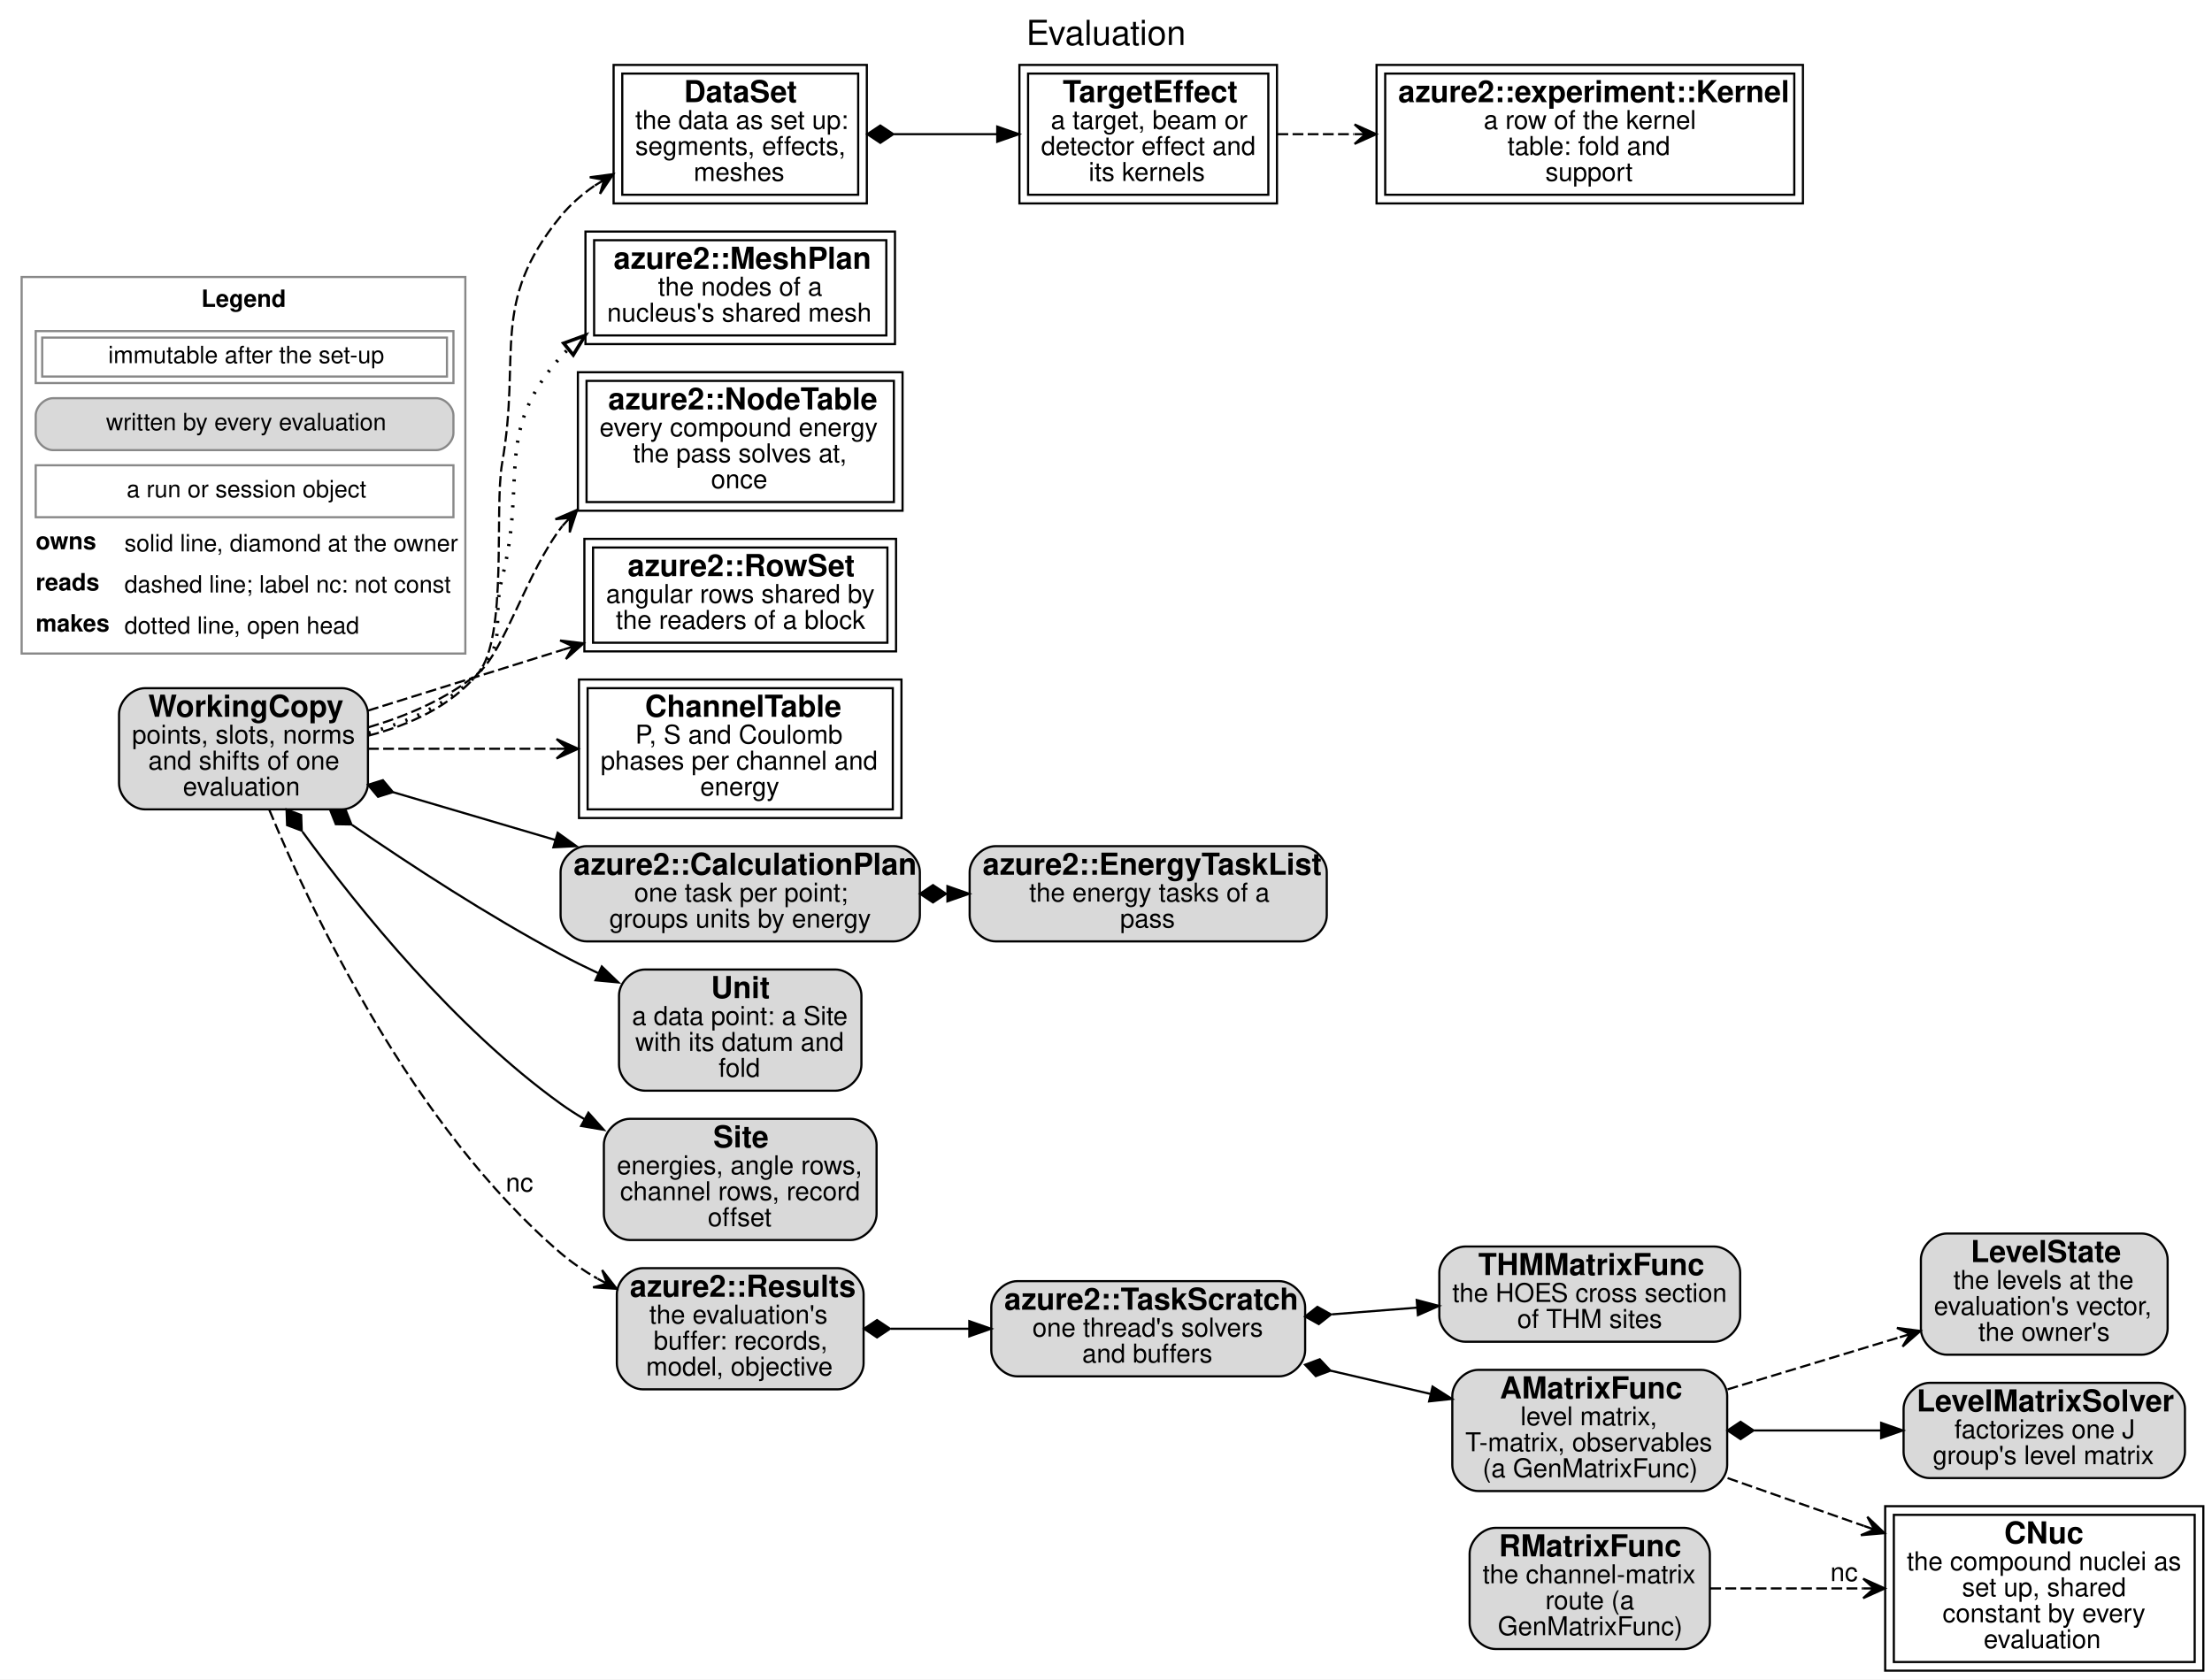
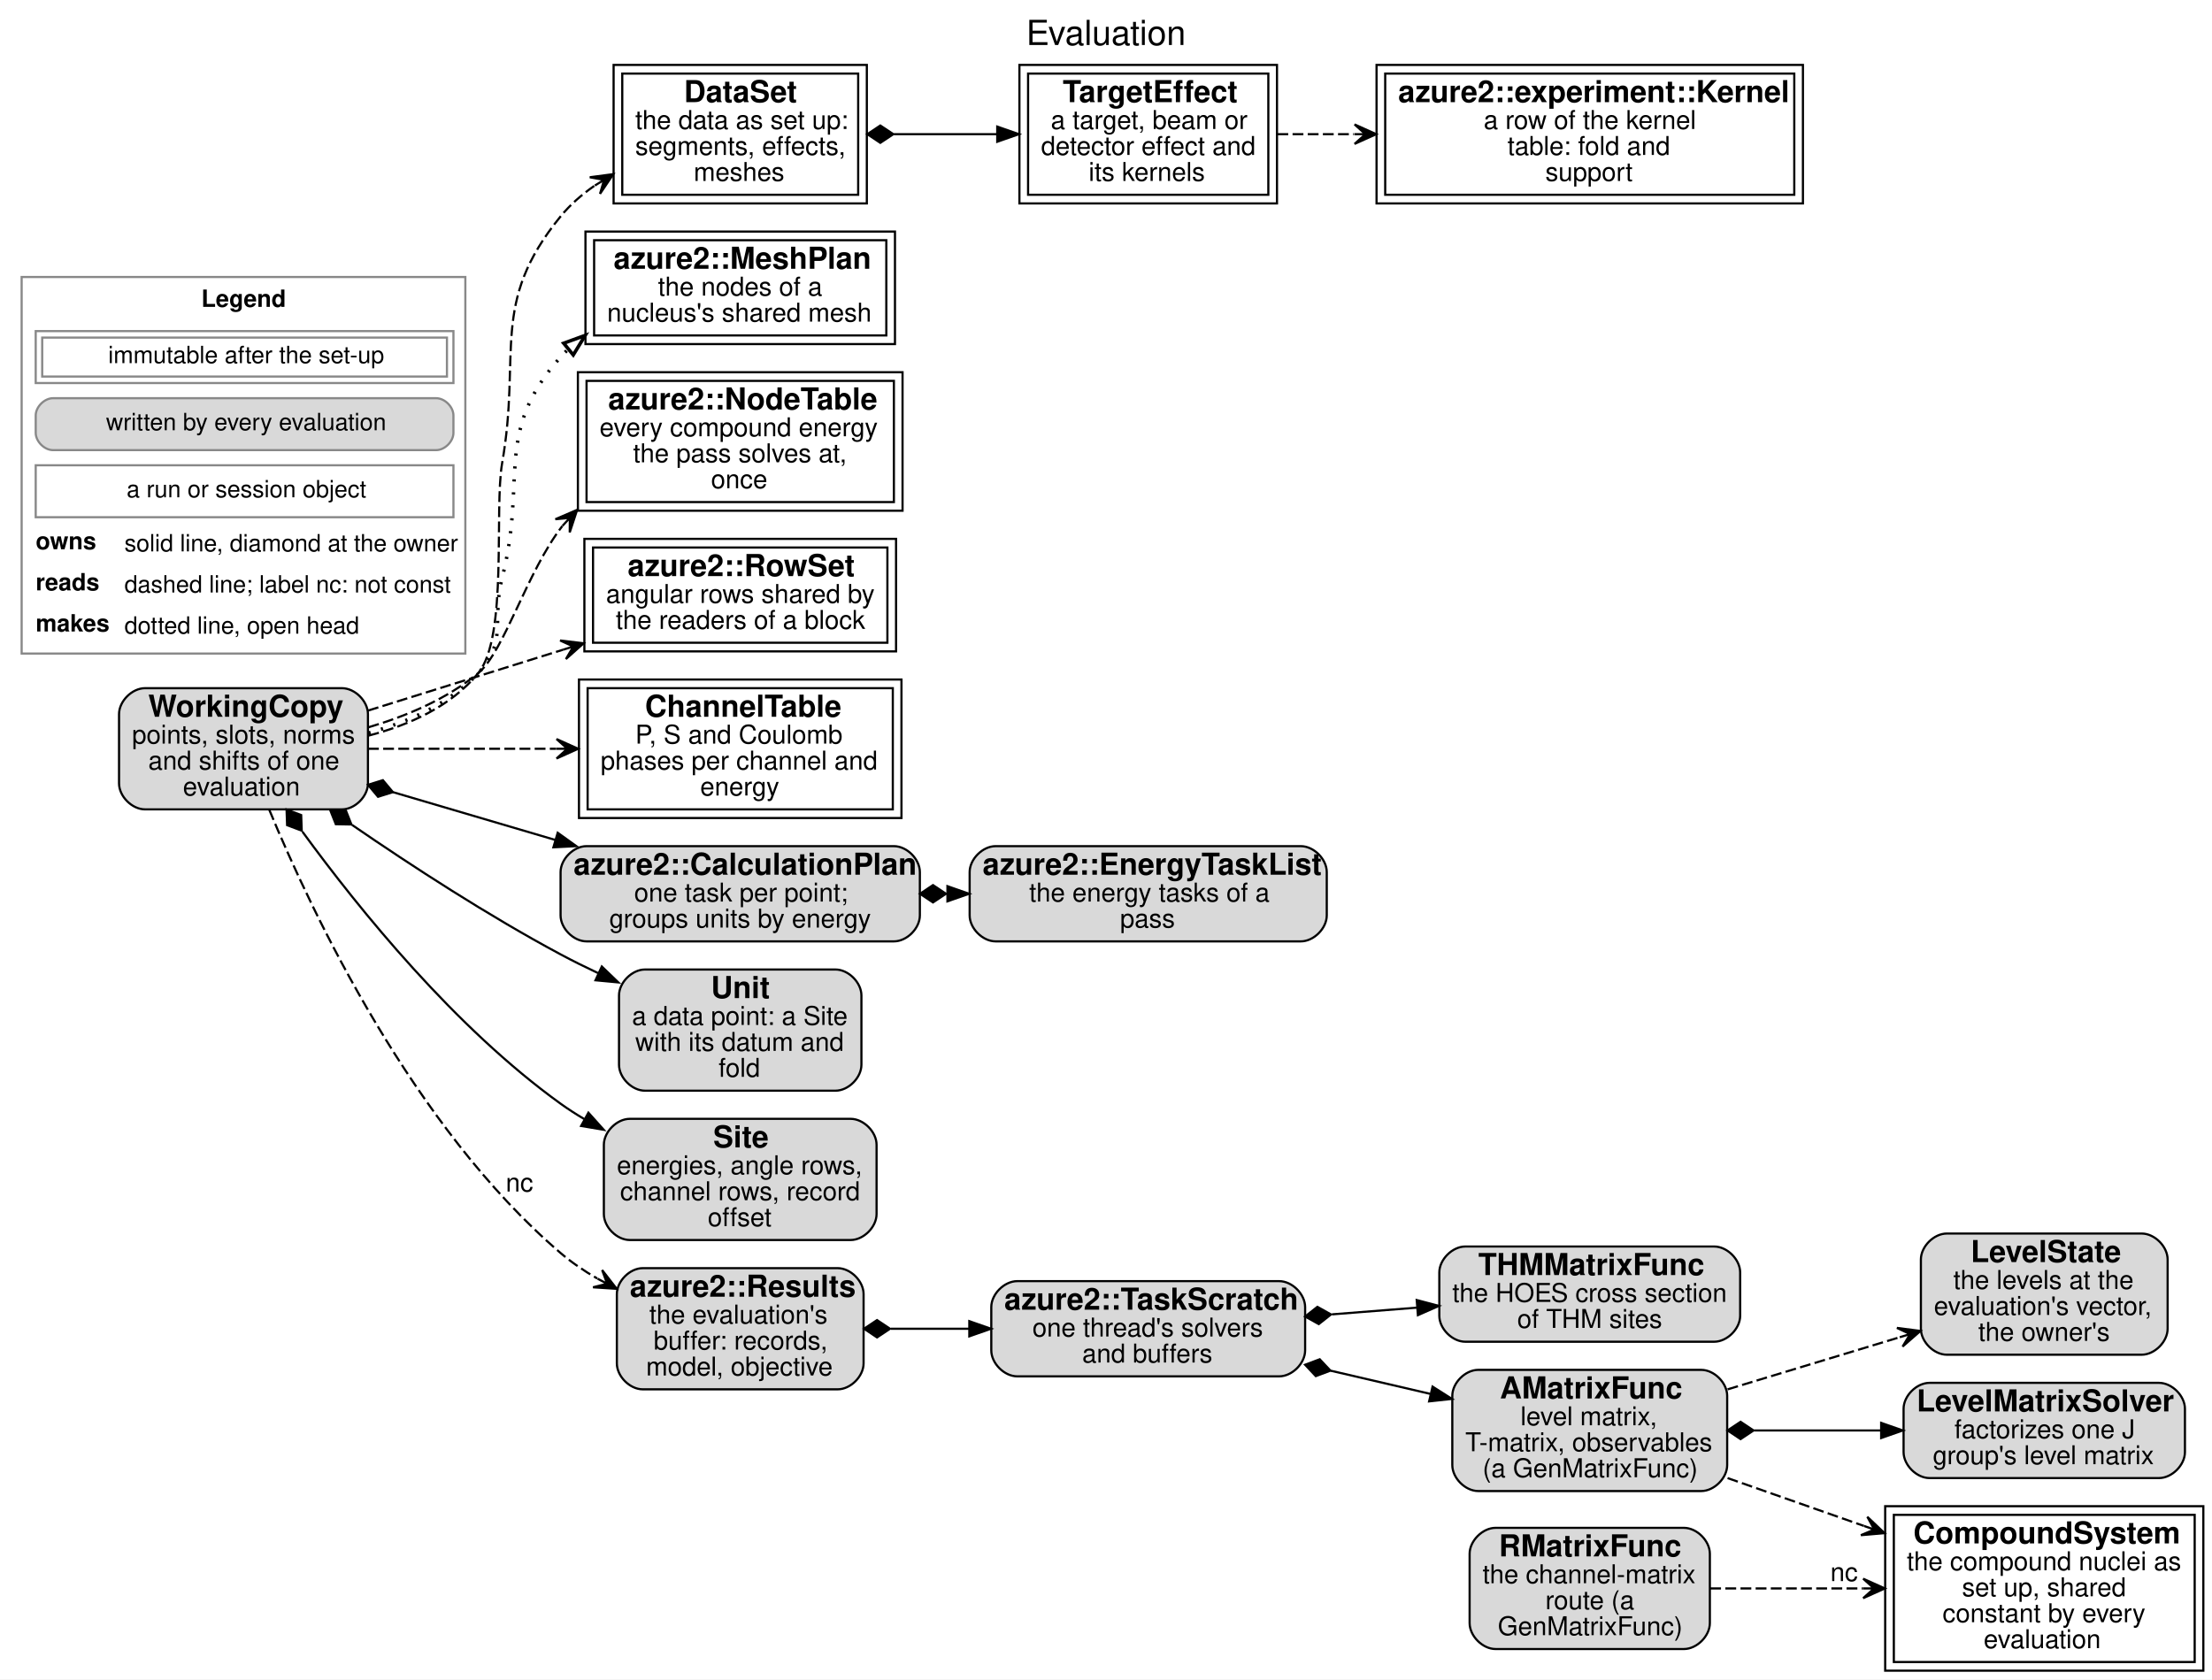
<svg xmlns="http://www.w3.org/2000/svg" width="1022pt" height="776pt" viewBox="0.00 0.00 1022.00 776.00">
  <g id="graph0" class="graph" transform="scale(1 1) rotate(0) translate(4 772)">
    <polygon fill="white" stroke="transparent" points="-4,4 -4,-772 1018,-772 1018,4 -4,4" />
    <text text-anchor="middle" x="507" y="-751.2" font-family="Helvetica" font-size="16.00">Evaluation</text>
    <g id="node1" class="node">
      <path fill="#d9d9d9" stroke="black" d="M154,-454C154,-454 63,-454 63,-454 57,-454 51,-448 51,-442 51,-442 51,-410 51,-410 51,-404 57,-398 63,-398 63,-398 154,-398 154,-398 160,-398 166,-404 166,-410 166,-410 166,-442 166,-442 166,-448 160,-454 154,-454" />
      <text text-anchor="start" x="64.5" y="-440.8" font-family="Helvetica" font-weight="bold" font-size="14.00">WorkingCopy</text>
      <text text-anchor="start" x="57" y="-428.4" font-family="Helvetica" font-size="12.00">points, slots, norms</text>
      <text text-anchor="start" x="64.5" y="-416.4" font-family="Helvetica" font-size="12.00">and shifts of one</text>
      <text text-anchor="start" x="80.5" y="-404.4" font-family="Helvetica" font-size="12.00">evaluation</text>
    </g>
    <g id="node2" class="node">
      <polygon fill="white" stroke="black" points="392.5,-738 283.5,-738 283.5,-682 392.5,-682 392.5,-738" />
      <polygon fill="none" stroke="black" points="396.5,-742 279.5,-742 279.5,-678 396.5,-678 396.5,-742" />
      <text text-anchor="start" x="312" y="-724.8" font-family="Helvetica" font-weight="bold" font-size="14.00">DataSet</text>
      <text text-anchor="start" x="289.5" y="-712.4" font-family="Helvetica" font-size="12.00">the data as set up:</text>
      <text text-anchor="start" x="289.5" y="-700.4" font-family="Helvetica" font-size="12.00">segments, effects,</text>
      <text text-anchor="start" x="316.5" y="-688.4" font-family="Helvetica" font-size="12.00">meshes</text>
    </g>
    <g id="edge1" class="edge">
      <path fill="none" stroke="black" stroke-dasharray="5,2" d="M166.22,-432.06C185.09,-436.95 204.47,-445.64 217,-461 230.72,-477.81 224.27,-536.63 228,-558 236.95,-609.29 222.07,-631.67 255,-672 259.4,-677.39 264.74,-682.05 270.55,-686.08" />
      <polygon fill="black" stroke="black" points="279.36,-691.53 268.49,-690.09 275.11,-688.9 270.86,-686.27 270.86,-686.27 270.86,-686.27 275.11,-688.9 273.23,-682.44 279.36,-691.53 279.36,-691.53" />
    </g>
    <g id="node5" class="node">
      <polygon fill="white" stroke="black" points="405.5,-661 270.5,-661 270.5,-617 405.5,-617 405.5,-661" />
      <polygon fill="none" stroke="black" points="409.5,-665 266.5,-665 266.5,-613 409.5,-613 409.5,-665" />
      <text text-anchor="start" x="279.5" y="-647.8" font-family="Helvetica" font-weight="bold" font-size="14.00">azure2::MeshPlan</text>
      <text text-anchor="start" x="300" y="-635.4" font-family="Helvetica" font-size="12.00">the nodes of a</text>
      <text text-anchor="start" x="276.5" y="-623.4" font-family="Helvetica" font-size="12.00">nucleus's shared mesh</text>
    </g>
    <g id="edge4" class="edge">
      <path fill="none" stroke="black" stroke-width="1.6" stroke-dasharray="1,5" d="M166.25,-433.31C184.67,-438.34 203.75,-446.79 217,-461 230.75,-475.74 222.98,-485.48 228,-505 239.69,-550.42 223.77,-572.02 255,-607 256.05,-608.18 257.15,-609.31 258.29,-610.4" />
      <polygon fill="none" stroke="black" stroke-width="1.6" points="256.43,-613.4 266.38,-617.02 260.86,-607.98 256.43,-613.4" />
    </g>
    <g id="node6" class="node">
      <polygon fill="white" stroke="black" points="409,-596 267,-596 267,-540 409,-540 409,-596" />
      <polygon fill="none" stroke="black" points="413,-600 263,-600 263,-536 413,-536 413,-600" />
      <text text-anchor="start" x="277" y="-582.8" font-family="Helvetica" font-weight="bold" font-size="14.00">azure2::NodeTable</text>
      <text text-anchor="start" x="273" y="-570.4" font-family="Helvetica" font-size="12.00">every compound energy</text>
      <text text-anchor="start" x="288.5" y="-558.4" font-family="Helvetica" font-size="12.00">the pass solves at,</text>
      <text text-anchor="start" x="324.5" y="-546.4" font-family="Helvetica" font-size="12.00">once</text>
    </g>
    <g id="edge5" class="edge">
      <path fill="none" stroke="black" stroke-dasharray="5,2" d="M166.25,-435.93C183.93,-441.15 202.56,-449.05 217,-461 228.91,-470.85 239.43,-507.78 255.81,-528.92" />
      <polygon fill="black" stroke="black" points="262.66,-536.41 252.59,-532.07 259.28,-532.72 255.91,-529.03 255.91,-529.03 255.91,-529.03 259.28,-532.72 259.23,-525.99 262.66,-536.41 262.66,-536.41" />
    </g>
    <g id="node7" class="node">
      <polygon fill="white" stroke="black" points="406,-519 270,-519 270,-475 406,-475 406,-519" />
      <polygon fill="none" stroke="black" points="410,-523 266,-523 266,-471 410,-471 410,-523" />
      <text text-anchor="start" x="286" y="-505.8" font-family="Helvetica" font-weight="bold" font-size="14.00">azure2::RowSet</text>
      <text text-anchor="start" x="276" y="-493.4" font-family="Helvetica" font-size="12.00">angular rows shared by</text>
      <text text-anchor="start" x="280.5" y="-481.4" font-family="Helvetica" font-size="12.00">the readers of a block</text>
    </g>
    <g id="edge6" class="edge">
      <path fill="none" stroke="black" stroke-dasharray="5,2" d="M166.03,-443.64C193.22,-452.13 226.31,-462.46 256.11,-471.76" />
      <polygon fill="black" stroke="black" points="265.66,-474.74 254.77,-476.05 260.89,-473.25 256.11,-471.76 256.11,-471.76 256.11,-471.76 260.89,-473.25 257.46,-467.46 265.66,-474.74 265.66,-474.74" />
    </g>
    <g id="node8" class="node">
      <polygon fill="white" stroke="black" points="408.5,-454 267.5,-454 267.5,-398 408.5,-398 408.5,-454" />
      <polygon fill="none" stroke="black" points="412.5,-458 263.5,-458 263.5,-394 412.5,-394 412.5,-458" />
      <text text-anchor="start" x="294" y="-440.8" font-family="Helvetica" font-weight="bold" font-size="14.00">ChannelTable</text>
      <text text-anchor="start" x="289.5" y="-428.4" font-family="Helvetica" font-size="12.00">P, S and Coulomb</text>
      <text text-anchor="start" x="273.5" y="-416.4" font-family="Helvetica" font-size="12.00">phases per channel and</text>
      <text text-anchor="start" x="319.5" y="-404.4" font-family="Helvetica" font-size="12.00">energy</text>
    </g>
    <g id="edge7" class="edge">
      <path fill="none" stroke="black" stroke-dasharray="5,2" d="M166.03,-426C192.28,-426 224.03,-426 253.01,-426" />
      <polygon fill="black" stroke="black" points="263.13,-426 253.13,-430.5 258.13,-426 253.13,-426 253.13,-426 253.13,-426 258.13,-426 253.13,-421.5 263.13,-426 263.13,-426" />
    </g>
    <g id="node9" class="node">
      <path fill="#d9d9d9" stroke="black" d="M409,-381C409,-381 267,-381 267,-381 261,-381 255,-375 255,-369 255,-369 255,-349 255,-349 255,-343 261,-337 267,-337 267,-337 409,-337 409,-337 415,-337 421,-343 421,-349 421,-349 421,-369 421,-369 421,-375 415,-381 409,-381" />
      <text text-anchor="start" x="261" y="-367.8" font-family="Helvetica" font-weight="bold" font-size="14.00">azure2::CalculationPlan</text>
      <text text-anchor="start" x="289" y="-355.4" font-family="Helvetica" font-size="12.00">one task per point;</text>
      <text text-anchor="start" x="277.5" y="-343.4" font-family="Helvetica" font-size="12.00">groups units by energy</text>
    </g>
    <g id="edge8" class="edge">
      <path fill="none" stroke="black" d="M177.59,-405.95C201.15,-399.01 227.84,-391.15 252.55,-383.87" />
      <polygon fill="black" stroke="black" points="177.54,-405.96 172.91,-411.49 166.03,-409.35 170.65,-403.82 177.54,-405.96" />
      <polygon fill="black" stroke="black" points="253.67,-387.19 262.28,-381.01 251.69,-380.47 253.67,-387.19" />
    </g>
    <g id="node11" class="node">
      <path fill="#d9d9d9" stroke="black" d="M382,-324C382,-324 294,-324 294,-324 288,-324 282,-318 282,-312 282,-312 282,-280 282,-280 282,-274 288,-268 294,-268 294,-268 382,-268 382,-268 388,-268 394,-274 394,-280 394,-280 394,-312 394,-312 394,-318 388,-324 382,-324" />
      <text text-anchor="start" x="324.5" y="-310.8" font-family="Helvetica" font-weight="bold" font-size="14.00">Unit</text>
      <text text-anchor="start" x="288" y="-298.4" font-family="Helvetica" font-size="12.00">a data point: a Site</text>
      <text text-anchor="start" x="289.5" y="-286.4" font-family="Helvetica" font-size="12.00">with its datum and</text>
      <text text-anchor="start" x="328" y="-274.4" font-family="Helvetica" font-size="12.00">fold</text>
    </g>
    <g id="edge10" class="edge">
      <path fill="none" stroke="black" d="M158.66,-390.81C186.26,-371.85 221.74,-348.78 255,-331 260.55,-328.03 266.41,-325.12 272.34,-322.33" />
      <polygon fill="black" stroke="black" points="158.36,-391.02 155.7,-397.72 148.49,-397.85 151.15,-391.15 158.36,-391.02" />
      <polygon fill="black" stroke="black" points="274.05,-325.39 281.68,-318.04 271.13,-319.03 274.05,-325.39" />
    </g>
    <g id="node12" class="node">
      <path fill="#d9d9d9" stroke="black" d="M389,-255C389,-255 287,-255 287,-255 281,-255 275,-249 275,-243 275,-243 275,-211 275,-211 275,-205 281,-199 287,-199 287,-199 389,-199 389,-199 395,-199 401,-205 401,-211 401,-211 401,-243 401,-243 401,-249 395,-255 389,-255" />
      <text text-anchor="start" x="325.5" y="-241.8" font-family="Helvetica" font-weight="bold" font-size="14.00">Site</text>
      <text text-anchor="start" x="281" y="-229.4" font-family="Helvetica" font-size="12.00">energies, angle rows,</text>
      <text text-anchor="start" x="282.5" y="-217.4" font-family="Helvetica" font-size="12.00">channel rows, record</text>
      <text text-anchor="start" x="323" y="-205.4" font-family="Helvetica" font-size="12.00">offset</text>
    </g>
    <g id="edge11" class="edge">
      <path fill="none" stroke="black" d="M135.73,-387.69C162.27,-351.32 206.23,-297.13 255,-262 258.46,-259.51 262.13,-257.14 265.92,-254.91" />
      <polygon fill="black" stroke="black" points="135.4,-388.16 135.15,-395.37 128.4,-397.91 128.65,-390.7 135.4,-388.16" />
      <polygon fill="black" stroke="black" points="267.86,-257.84 274.93,-249.95 264.49,-251.71 267.86,-257.84" />
    </g>
    <g id="node13" class="node">
      <path fill="#d9d9d9" stroke="black" d="M383,-186C383,-186 293,-186 293,-186 287,-186 281,-180 281,-174 281,-174 281,-142 281,-142 281,-136 287,-130 293,-130 293,-130 383,-130 383,-130 389,-130 395,-136 395,-142 395,-142 395,-174 395,-174 395,-180 389,-186 383,-186" />
      <text text-anchor="start" x="287" y="-172.8" font-family="Helvetica" font-weight="bold" font-size="14.00">azure2::Results</text>
      <text text-anchor="start" x="296" y="-160.4" font-family="Helvetica" font-size="12.00">the evaluation's</text>
      <text text-anchor="start" x="298" y="-148.4" font-family="Helvetica" font-size="12.00">buffer: records,</text>
      <text text-anchor="start" x="294.5" y="-136.4" font-family="Helvetica" font-size="12.00">model, objective</text>
    </g>
    <g id="edge19" class="edge">
      <path fill="none" stroke="black" stroke-dasharray="5,2" d="M120.43,-397.76C140.35,-349.63 186.89,-251.31 255,-193 260.14,-188.6 265.9,-184.69 271.94,-181.22" />
      <polygon fill="black" stroke="black" points="280.94,-176.45 274.21,-185.11 276.52,-178.79 272.1,-181.13 272.1,-181.13 272.1,-181.13 276.52,-178.79 270,-177.16 280.94,-176.45 280.94,-176.45" />
      <text text-anchor="middle" x="236" y="-221.4" font-family="Helvetica" font-size="12.00"> nc</text>
    </g>
    <g id="node3" class="node">
      <polygon fill="white" stroke="black" points="582,-738 471,-738 471,-682 582,-682 582,-738" />
      <polygon fill="none" stroke="black" points="586,-742 467,-742 467,-678 586,-678 586,-742" />
      <text text-anchor="start" x="487" y="-724.8" font-family="Helvetica" font-weight="bold" font-size="14.00">TargetEffect</text>
      <text text-anchor="start" x="481.5" y="-712.4" font-family="Helvetica" font-size="12.00">a target, beam or</text>
      <text text-anchor="start" x="477" y="-700.4" font-family="Helvetica" font-size="12.00">detector effect and</text>
      <text text-anchor="start" x="499" y="-688.4" font-family="Helvetica" font-size="12.00">its kernels</text>
    </g>
    <g id="edge2" class="edge">
      <path fill="none" stroke="black" d="M409,-710C424.6,-710 441.14,-710 456.69,-710" />
      <polygon fill="black" stroke="black" points="408.73,-710 402.73,-714 396.73,-710 402.73,-706 408.73,-710" />
      <polygon fill="black" stroke="black" points="456.75,-713.5 466.75,-710 456.75,-706.5 456.75,-713.5" />
    </g>
    <g id="node4" class="node">
      <polygon fill="white" stroke="black" points="825,-738 636,-738 636,-682 825,-682 825,-738" />
      <polygon fill="none" stroke="black" points="829,-742 632,-742 632,-678 829,-678 829,-742" />
      <text text-anchor="start" x="642" y="-724.8" font-family="Helvetica" font-weight="bold" font-size="14.00">azure2::experiment::Kernel</text>
      <text text-anchor="start" x="681.5" y="-712.4" font-family="Helvetica" font-size="12.00">a row of the kernel</text>
      <text text-anchor="start" x="692.5" y="-700.4" font-family="Helvetica" font-size="12.00">table: fold and</text>
      <text text-anchor="start" x="710" y="-688.4" font-family="Helvetica" font-size="12.00">support</text>
    </g>
    <g id="edge3" class="edge">
      <path fill="none" stroke="black" stroke-dasharray="5,2" d="M586.2,-710C597.39,-710 609.43,-710 621.61,-710" />
      <polygon fill="black" stroke="black" points="631.85,-710 621.85,-714.5 626.85,-710 621.85,-710 621.85,-710 621.85,-710 626.85,-710 621.85,-705.5 631.85,-710 631.85,-710" />
    </g>
    <g id="node10" class="node">
      <path fill="#d9d9d9" stroke="black" d="M597,-381C597,-381 456,-381 456,-381 450,-381 444,-375 444,-369 444,-369 444,-349 444,-349 444,-343 450,-337 456,-337 456,-337 597,-337 597,-337 603,-337 609,-343 609,-349 609,-349 609,-369 609,-369 609,-375 603,-381 597,-381" />
      <text text-anchor="start" x="450" y="-367.8" font-family="Helvetica" font-weight="bold" font-size="14.00">azure2::EnergyTaskList</text>
      <text text-anchor="start" x="471.5" y="-355.4" font-family="Helvetica" font-size="12.00">the energy tasks of a</text>
      <text text-anchor="start" x="513.5" y="-343.4" font-family="Helvetica" font-size="12.00">pass</text>
    </g>
    <g id="edge9" class="edge">
      <path fill="none" stroke="black" d="M433.12,-359C433.23,-359 433.34,-359 433.45,-359" />
      <polygon fill="black" stroke="black" points="433.07,-359 427.07,-363 421.07,-359 427.07,-355 433.07,-359" />
      <polygon fill="black" stroke="black" points="433.74,-362.5 443.74,-359 433.74,-355.5 433.74,-362.5" />
    </g>
    <g id="node14" class="node">
      <path fill="#d9d9d9" stroke="black" d="M587,-180C587,-180 466,-180 466,-180 460,-180 454,-174 454,-168 454,-168 454,-148 454,-148 454,-142 460,-136 466,-136 466,-136 587,-136 587,-136 593,-136 599,-142 599,-148 599,-148 599,-168 599,-168 599,-174 593,-180 587,-180" />
      <text text-anchor="start" x="460" y="-166.8" font-family="Helvetica" font-weight="bold" font-size="14.00">azure2::TaskScratch</text>
      <text text-anchor="start" x="473" y="-154.4" font-family="Helvetica" font-size="12.00">one thread's solvers</text>
      <text text-anchor="start" x="496" y="-142.4" font-family="Helvetica" font-size="12.00">and buffers</text>
    </g>
    <g id="edge12" class="edge">
      <path fill="none" stroke="black" d="M407.61,-158C419.38,-158 431.71,-158 443.79,-158" />
      <polygon fill="black" stroke="black" points="407.21,-158 401.21,-162 395.21,-158 401.21,-154 407.21,-158" />
      <polygon fill="black" stroke="black" points="443.85,-161.5 453.85,-158 443.85,-154.5 443.85,-161.5" />
    </g>
    <g id="node15" class="node">
      <path fill="#d9d9d9" stroke="black" d="M782,-139C782,-139 679,-139 679,-139 673,-139 667,-133 667,-127 667,-127 667,-95 667,-95 667,-89 673,-83 679,-83 679,-83 782,-83 782,-83 788,-83 794,-89 794,-95 794,-95 794,-127 794,-127 794,-133 788,-139 782,-139" />
      <text text-anchor="start" x="689" y="-125.8" font-family="Helvetica" font-weight="bold" font-size="14.00">AMatrixFunc</text>
      <text text-anchor="start" x="698.5" y="-113.4" font-family="Helvetica" font-size="12.00">level matrix,</text>
      <text text-anchor="start" x="673" y="-101.4" font-family="Helvetica" font-size="12.00">T-matrix, observables</text>
      <text text-anchor="start" x="681" y="-89.4" font-family="Helvetica" font-size="12.00">(a GenMatrixFunc)</text>
    </g>
    <g id="edge13" class="edge">
      <path fill="none" stroke="black" d="M610.84,-138.61C626.05,-135.07 641.81,-131.4 656.68,-127.94" />
      <polygon fill="black" stroke="black" points="610.69,-138.64 605.75,-143.9 599,-141.36 603.94,-136.11 610.69,-138.64" />
      <polygon fill="black" stroke="black" points="657.88,-131.26 666.82,-125.58 656.29,-124.44 657.88,-131.26" />
    </g>
    <g id="node16" class="node">
      <path fill="#d9d9d9" stroke="black" d="M788,-196C788,-196 673,-196 673,-196 667,-196 661,-190 661,-184 661,-184 661,-164 661,-164 661,-158 667,-152 673,-152 673,-152 788,-152 788,-152 794,-152 800,-158 800,-164 800,-164 800,-184 800,-184 800,-190 794,-196 788,-196" />
      <text text-anchor="start" x="679" y="-182.8" font-family="Helvetica" font-weight="bold" font-size="14.00">THMMatrixFunc</text>
      <text text-anchor="start" x="667" y="-170.4" font-family="Helvetica" font-size="12.00">the HOES cross section</text>
      <text text-anchor="start" x="697" y="-158.4" font-family="Helvetica" font-size="12.00">of THM sites</text>
    </g>
    <g id="edge14" class="edge">
      <path fill="none" stroke="black" d="M611.42,-164.65C624.4,-165.68 637.76,-166.73 650.62,-167.75" />
      <polygon fill="black" stroke="black" points="610.96,-164.61 604.67,-168.12 599,-163.66 605.3,-160.15 610.96,-164.61" />
      <polygon fill="black" stroke="black" points="650.56,-171.26 660.81,-168.56 651.11,-164.28 650.56,-171.26" />
    </g>
    <g id="node18" class="node">
      <path fill="#d9d9d9" stroke="black" d="M993.5,-133C993.5,-133 887.5,-133 887.5,-133 881.5,-133 875.5,-127 875.5,-121 875.5,-121 875.5,-101 875.5,-101 875.5,-95 881.5,-89 887.5,-89 887.5,-89 993.5,-89 993.5,-89 999.5,-89 1005.5,-95 1005.5,-101 1005.5,-101 1005.5,-121 1005.5,-121 1005.5,-127 999.5,-133 993.5,-133" />
      <text text-anchor="start" x="881.5" y="-119.8" font-family="Helvetica" font-weight="bold" font-size="14.00">LevelMatrixSolver</text>
      <text text-anchor="start" x="899" y="-107.4" font-family="Helvetica" font-size="12.00">factorizes one J</text>
      <text text-anchor="start" x="889" y="-95.4" font-family="Helvetica" font-size="12.00">group's level matrix</text>
    </g>
    <g id="edge15" class="edge">
      <path fill="none" stroke="black" d="M806.45,-111C825.51,-111 845.99,-111 865.03,-111" />
      <polygon fill="black" stroke="black" points="806.19,-111 800.19,-115 794.19,-111 800.19,-107 806.19,-111" />
      <polygon fill="black" stroke="black" points="865.14,-114.5 875.14,-111 865.14,-107.5 865.14,-114.5" />
    </g>
    <g id="node19" class="node">
      <polygon fill="white" stroke="black" points="1010,-72 871,-72 871,-4 1010,-4 1010,-72" />
      <polygon fill="none" stroke="black" points="1014,-76 867,-76 867,0 1014,0 1014,-76" />
-       <text text-anchor="start" x="922" y="-58.8" font-family="Helvetica" font-weight="bold" font-size="14.00">CNuc</text>
+       <text text-anchor="start" x="880" y="-58.8" font-family="Helvetica" font-weight="bold" font-size="14.00">CompoundSystem</text>
      <text text-anchor="start" x="877" y="-46.4" font-family="Helvetica" font-size="12.00">the compound nuclei as</text>
      <text text-anchor="start" x="902.5" y="-34.4" font-family="Helvetica" font-size="12.00">set up, shared</text>
      <text text-anchor="start" x="893.5" y="-22.4" font-family="Helvetica" font-size="12.00">constant by every</text>
      <text text-anchor="start" x="912.5" y="-10.4" font-family="Helvetica" font-size="12.00">evaluation</text>
    </g>
    <g id="edge16" class="edge">
      <path fill="none" stroke="black" stroke-dasharray="5,2" d="M794.19,-89C814,-82.05 836.2,-74.25 857.17,-66.89" />
      <polygon fill="black" stroke="black" points="866.71,-63.55 858.76,-71.1 861.99,-65.2 857.27,-66.86 857.27,-66.86 857.27,-66.86 861.99,-65.2 855.78,-62.61 866.71,-63.55 866.71,-63.55" />
    </g>
    <g id="node20" class="node">
      <path fill="#d9d9d9" stroke="black" d="M985.5,-202C985.5,-202 895.5,-202 895.5,-202 889.5,-202 883.5,-196 883.5,-190 883.5,-190 883.5,-158 883.5,-158 883.5,-152 889.5,-146 895.5,-146 895.5,-146 985.5,-146 985.5,-146 991.5,-146 997.5,-152 997.5,-158 997.5,-158 997.5,-190 997.5,-190 997.5,-196 991.5,-202 985.5,-202" />
      <text text-anchor="start" x="906.5" y="-188.8" font-family="Helvetica" font-weight="bold" font-size="14.00">LevelState</text>
      <text text-anchor="start" x="898.5" y="-176.4" font-family="Helvetica" font-size="12.00">the levels at the</text>
      <text text-anchor="start" x="889.5" y="-164.4" font-family="Helvetica" font-size="12.00">evaluation's vector,</text>
      <text text-anchor="start" x="910" y="-152.4" font-family="Helvetica" font-size="12.00">the owner's</text>
    </g>
    <g id="edge17" class="edge">
      <path fill="none" stroke="black" stroke-dasharray="5,2" d="M794.19,-129.99C819.22,-137.57 848.05,-146.3 873.41,-153.98" />
      <polygon fill="black" stroke="black" points="883.31,-156.98 872.43,-158.39 878.52,-155.53 873.74,-154.08 873.74,-154.08 873.74,-154.08 878.52,-155.53 875.04,-149.77 883.31,-156.98 883.31,-156.98" />
    </g>
    <g id="node17" class="node">
      <path fill="#d9d9d9" stroke="black" d="M774,-66C774,-66 687,-66 687,-66 681,-66 675,-60 675,-54 675,-54 675,-22 675,-22 675,-16 681,-10 687,-10 687,-10 774,-10 774,-10 780,-10 786,-16 786,-22 786,-22 786,-54 786,-54 786,-60 780,-66 774,-66" />
      <text text-anchor="start" x="688.5" y="-52.8" font-family="Helvetica" font-weight="bold" font-size="14.00">RMatrixFunc</text>
      <text text-anchor="start" x="681" y="-40.4" font-family="Helvetica" font-size="12.00">the channel-matrix</text>
      <text text-anchor="start" x="710" y="-28.4" font-family="Helvetica" font-size="12.00">route (a</text>
      <text text-anchor="start" x="688" y="-16.4" font-family="Helvetica" font-size="12.00">GenMatrixFunc)</text>
    </g>
    <g id="edge18" class="edge">
      <path fill="none" stroke="black" stroke-dasharray="5,2" d="M786.15,-38C807.74,-38 833.02,-38 856.76,-38" />
      <polygon fill="black" stroke="black" points="866.83,-38 856.83,-42.5 861.83,-38 856.83,-38 856.83,-38 856.83,-38 861.83,-38 856.83,-33.5 866.83,-38 866.83,-38" />
      <text text-anchor="middle" x="848" y="-41.4" font-family="Helvetica" font-size="12.00"> nc</text>
    </g>
    <g id="node21" class="node">
      <text text-anchor="start" x="89" y="-630.2" font-family="Helvetica" font-weight="bold" font-size="11.00">Legend</text>
      <polygon fill="none" stroke="#888888" points="15.5,-598 15.5,-616 202.5,-616 202.5,-598 15.5,-598" />
      <text text-anchor="start" x="46" y="-604.2" font-family="Helvetica" font-size="11.00">immutable after the set-up</text>
      <polygon fill="none" stroke="#888888" points="12.5,-595 12.5,-619 205.5,-619 205.5,-595 12.5,-595" />
      <path fill="#d9d9d9" stroke="transparent" d="M20.5,-564C20.5,-564 197.5,-564 197.5,-564 201.5,-564 205.5,-568 205.5,-572 205.5,-572 205.5,-580 205.5,-580 205.5,-584 201.5,-588 197.5,-588 197.5,-588 20.5,-588 20.5,-588 16.5,-588 12.5,-584 12.5,-580 12.5,-580 12.5,-572 12.5,-572 12.5,-568 16.5,-564 20.5,-564" />
      <text text-anchor="start" x="45" y="-573.2" font-family="Helvetica" font-size="11.00">written by every evaluation</text>
      <path fill="none" stroke="#888888" d="M20.5,-564C20.5,-564 197.5,-564 197.5,-564 201.5,-564 205.5,-568 205.5,-572 205.5,-572 205.5,-580 205.5,-580 205.5,-584 201.5,-588 197.5,-588 197.5,-588 20.5,-588 20.5,-588 16.5,-588 12.5,-584 12.5,-580 12.5,-580 12.5,-572 12.5,-572 12.5,-568 16.5,-564 20.5,-564" />
      <text text-anchor="start" x="54.5" y="-542.2" font-family="Helvetica" font-size="11.00">a run or session object</text>
      <polygon fill="none" stroke="#888888" points="12.5,-533 12.5,-557 205.5,-557 205.5,-533 12.5,-533" />
      <text text-anchor="start" x="12.5" y="-518.2" font-family="Helvetica" font-weight="bold" font-size="11.00">owns</text>
      <text text-anchor="start" x="53.5" y="-517.2" font-family="Helvetica" font-size="11.00">solid line, diamond at the owner</text>
      <text text-anchor="start" x="12.5" y="-499.2" font-family="Helvetica" font-weight="bold" font-size="11.00">reads</text>
      <text text-anchor="start" x="53.5" y="-498.2" font-family="Helvetica" font-size="11.00">dashed line; label nc: not const</text>
      <text text-anchor="start" x="12.5" y="-480.2" font-family="Helvetica" font-weight="bold" font-size="11.00">makes</text>
      <text text-anchor="start" x="53.5" y="-479.2" font-family="Helvetica" font-size="11.00">dotted line, open head</text>
      <polygon fill="none" stroke="#888888" points="6,-470 6,-644 211,-644 211,-470 6,-470" />
    </g>
  </g>
</svg>
